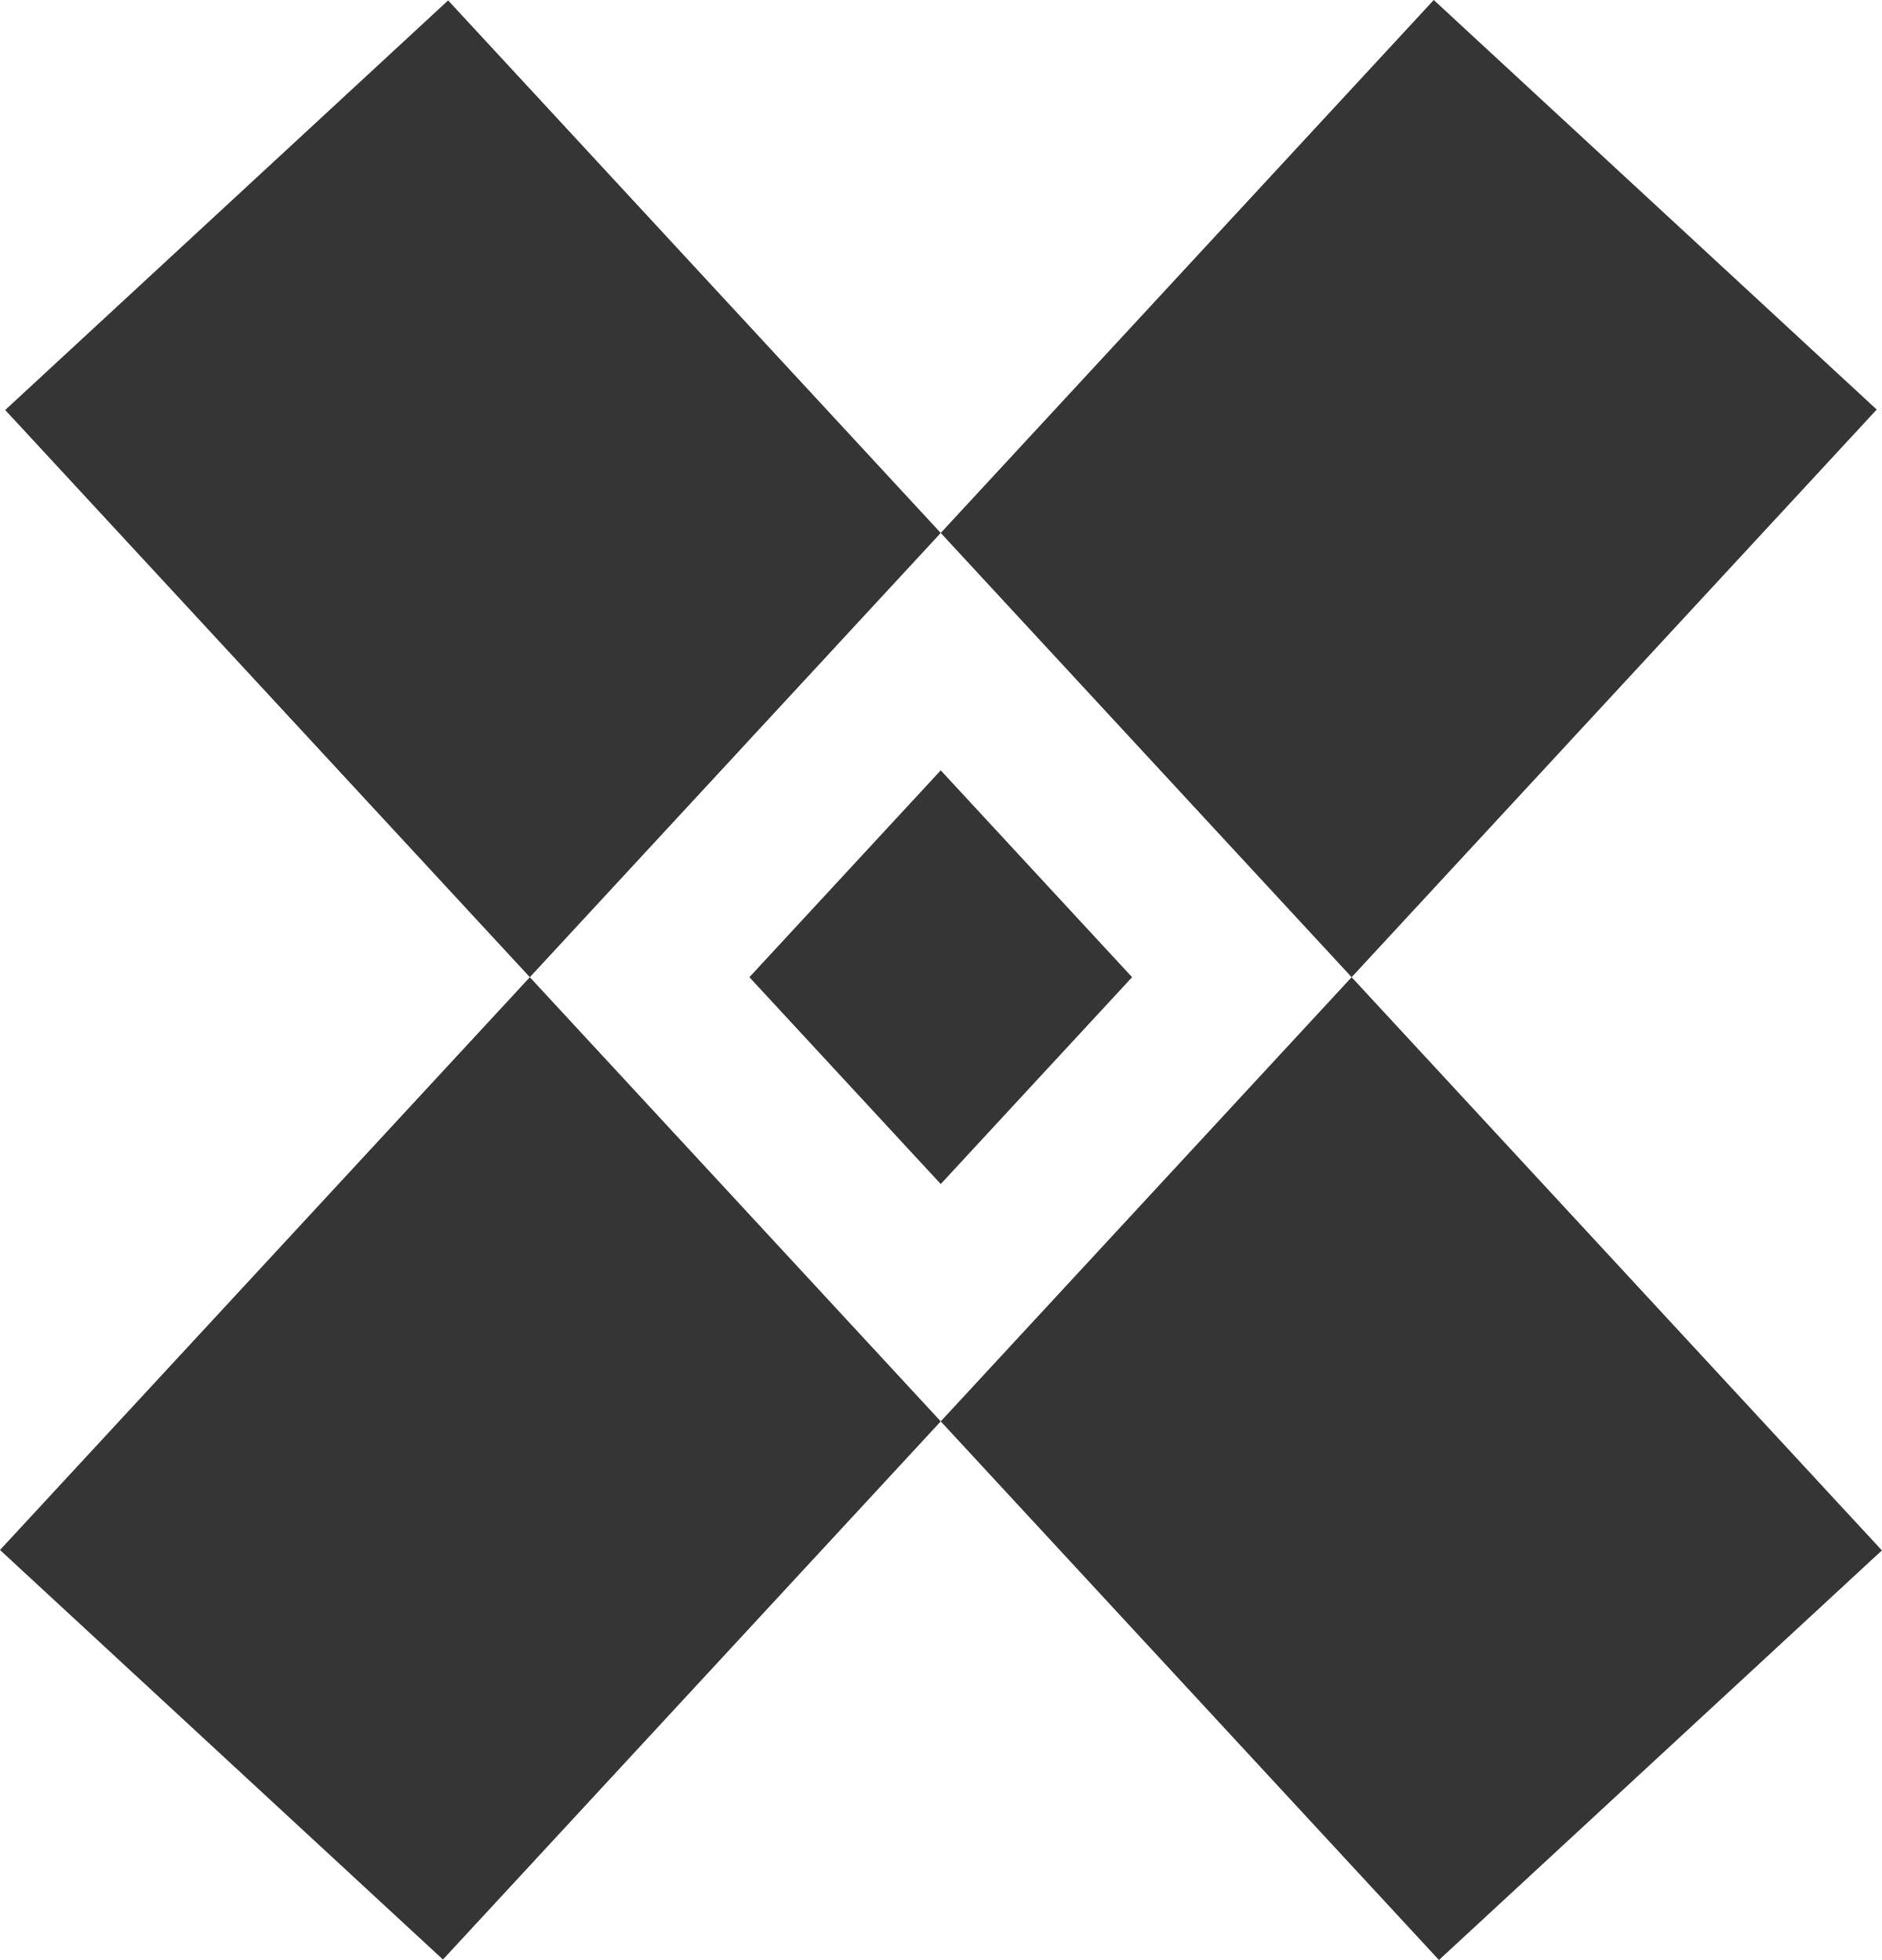
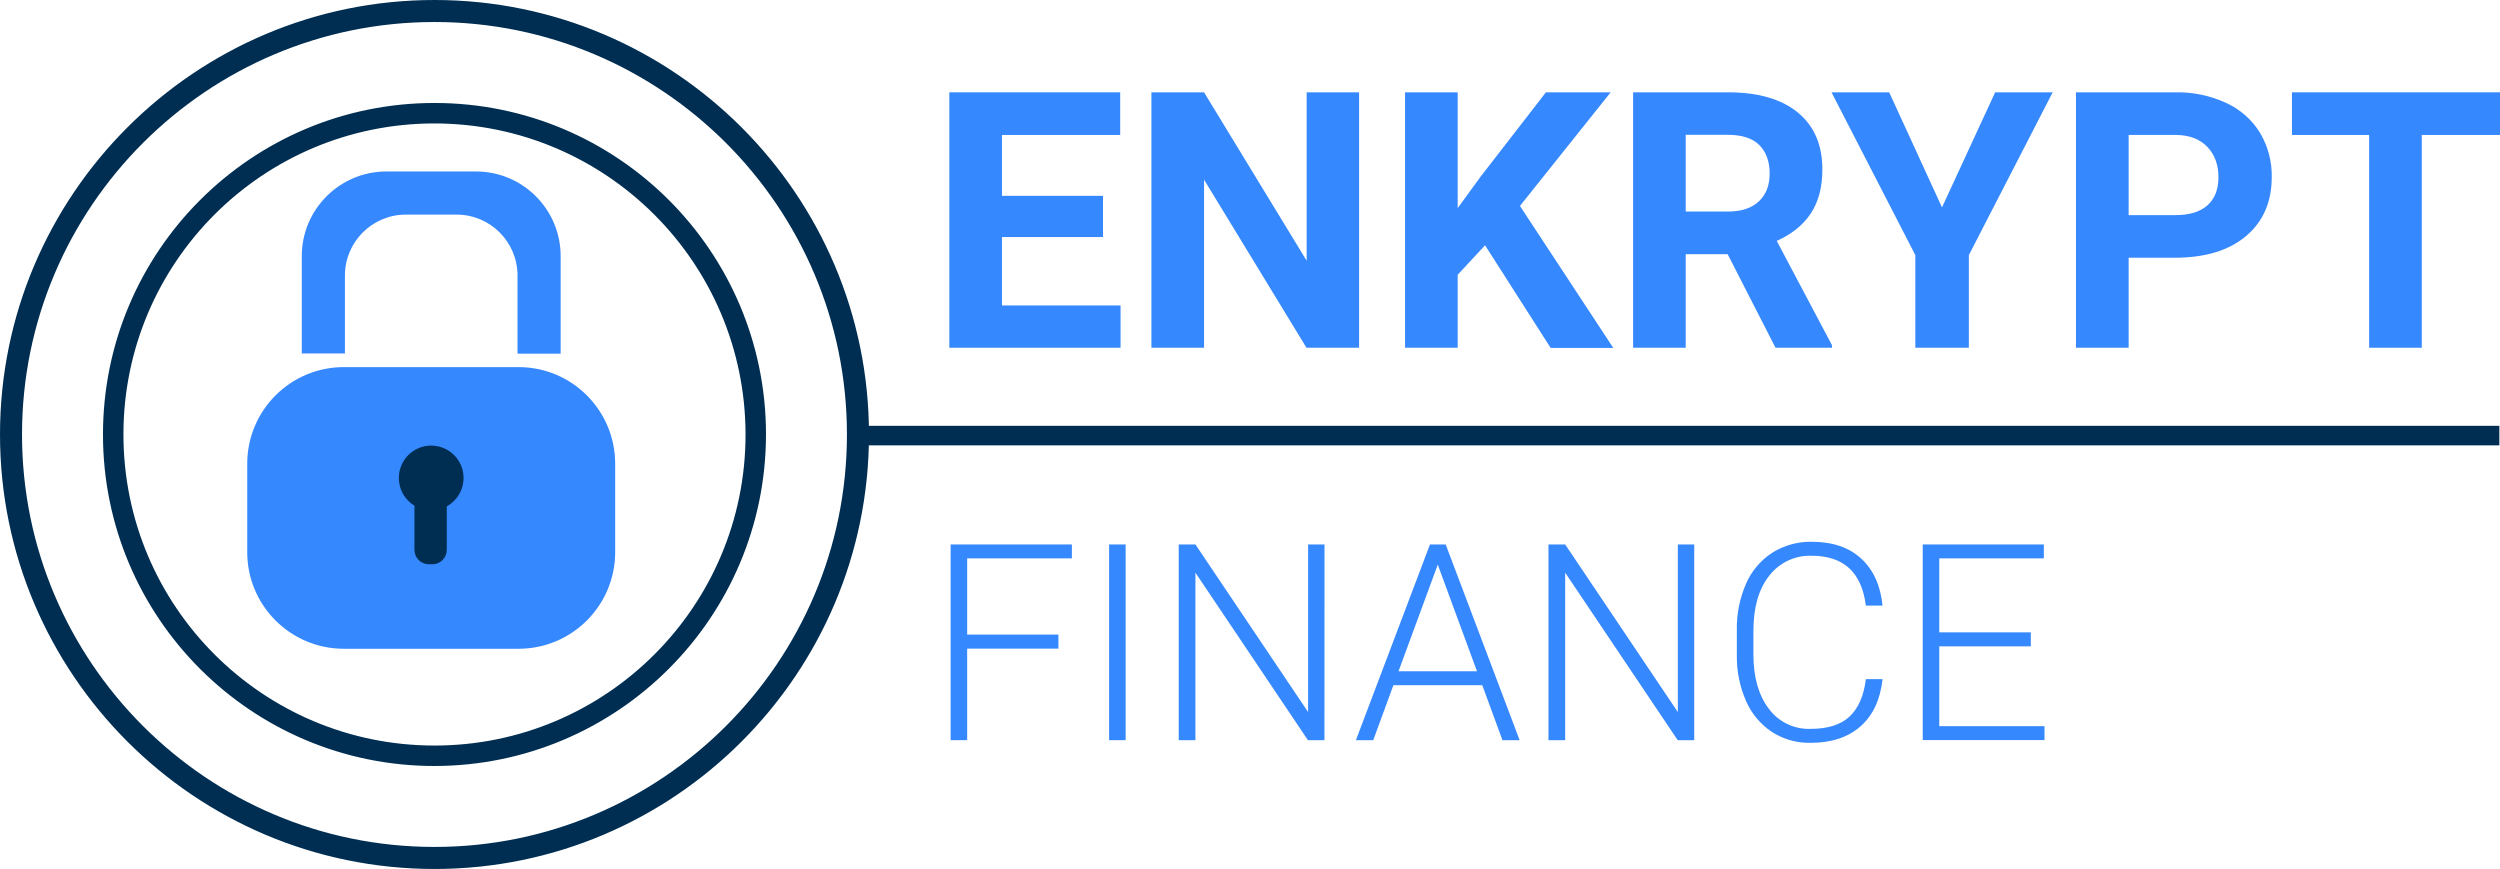
- <svg xmlns="http://www.w3.org/2000/svg" viewBox="0 0 449.16 467.9">
+ <svg xmlns="http://www.w3.org/2000/svg" viewBox="0 0 898.24 312.22">
  <defs>
-     <style>.cls-1{fill:#353535;}</style>
+     <style>.cls-1{fill:none;stroke:#002e52;stroke-miterlimit:10;stroke-width:4px;}.cls-2{fill:#3688ff;}.cls-3{fill:#002e52;}</style>
  </defs>
  <g id="Layer_2" data-name="Layer 2">
    <g id="Layer_1-2" data-name="Layer 1">
-       <polygon class="cls-1" points="449.16 370.12 322.6 233.28 224.53 339.32 343.44 467.9 449.16 370.12" />
-       <polygon class="cls-1" points="106.96 0.1 1.24 97.88 126.46 233.28 224.53 127.23 106.96 0.1" />
-       <polygon class="cls-1" points="447.92 97.77 342.2 0 224.53 127.23 322.6 233.28 447.92 97.77" />
-       <polygon class="cls-1" points="0 370.02 105.72 467.79 224.53 339.32 126.46 233.28 0 370.02" />
-       <polygon class="cls-1" points="224.53 183.9 178.86 233.28 224.53 282.66 270.2 233.28 224.53 183.9" />
+       <path class="cls-1" d="M156.11,273.22A117.11,117.11,0,1,1,273.22,156.11,117.24,117.24,0,0,1,156.11,273.22Zm0-230.87A113.76,113.76,0,1,0,269.87,156.11,113.89,113.89,0,0,0,156.11,42.35Z" />
+       <path class="cls-1" d="M156.11,310.22C71.13,310.22,2,241.08,2,156.11S71.13,2,156.11,2,310.22,71.13,310.22,156.11,241.08,310.22,156.11,310.22Zm0-304.31c-82.82,0-150.2,67.38-150.2,150.2S73.29,306.3,156.11,306.3,306.3,238.93,306.3,156.11,238.93,5.91,156.11,5.91Z" />
+       <path class="cls-2" d="M171,61.61H138.86A30.42,30.42,0,0,0,108.43,92v35h15.5V99a21.89,21.89,0,0,1,21.89-21.89h18.23A21.89,21.89,0,0,1,185.94,99v28.06h15.5V92A30.42,30.42,0,0,0,171,61.61Z" />
+       <rect class="cls-2" x="88.83" y="131.9" width="132.2" height="101.2" rx="34.71" ry="34.71" />
+       <path class="cls-3" d="M166.56,171.74a11.63,11.63,0,1,0-17.65,9.94v15.9a5.17,5.17,0,0,0,5.16,5.16h1.29a5.17,5.17,0,0,0,5.17-5.16V181.93A11.61,11.61,0,0,0,166.56,171.74Z" />
+     </g>
+     <g id="Layer_2-2" data-name="Layer 2">
+       <path class="cls-2" d="M396.3,85.17H360v24.58h42.61v15.19H341.09V33.17h61.39V48.49H360V70.36h36.3Z" />
+       <path class="cls-2" d="M488.32,124.94H469.41l-36.8-60.38v60.38H413.7V33.17h18.91l36.87,60.51V33.17h18.84Z" />
+       <path class="cls-2" d="M533.57,88.13l-9.83,10.59v26.22H504.83V33.17h18.91v41.6l8.32-11.41,23.38-30.19H578.7L546.11,74l33.53,51h-22.5Z" />
+       <path class="cls-2" d="M620.74,91.34H605.67v33.6h-18.9V33.17h34.09q16.26,0,25.09,7.25t8.82,20.48q0,9.39-4.07,15.66t-12.32,10l19.86,37.5v.89h-20.3ZM605.67,76h15.26q7.11,0,11-3.63t3.9-10q0-6.49-3.68-10.21t-11.32-3.72H605.67Z" />
+       <path class="cls-2" d="M697.75,74.52l19.1-41.35h20.67L707.4,91.66v33.28H688.17V91.66L658.05,33.17h20.73Z" />
+       <path class="cls-2" d="M764.81,92.6v32.34H745.9V33.17h35.8A41.42,41.42,0,0,1,799.88,37,27.81,27.81,0,0,1,812,47.7a29.92,29.92,0,0,1,4.23,15.85q0,13.49-9.24,21.27T781.39,92.6Zm0-15.31H781.7q7.5,0,11.44-3.53t3.94-10.08q0-6.75-4-10.91t-11-4.28H764.81Z" />
+       <path class="cls-2" d="M898.24,48.49H870.13v76.45H851.22V48.49H823.49V33.17h74.75Z" />
+       <path class="cls-2" d="M380.29,233.05H347.5v32.89h-5.94V195.62h43.56v5H347.5V228h32.79Z" />
+       <path class="cls-2" d="M404.44,265.94H398.5V195.62h5.94Z" />
+       <path class="cls-2" d="M475.87,265.94h-5.94l-40.42-60.18v60.18h-6V195.62h6L470,255.84V195.62h5.89Z" />
+       <path class="cls-2" d="M532.57,246.18H500.64l-7.24,19.76h-6.23l26.61-70.32h5.65L546,265.94h-6.18Zm-30.09-5h28.2l-14.1-38.3Z" />
+       <path class="cls-2" d="M608.73,265.94h-5.94l-40.43-60.18v60.18h-6V195.62h6l40.48,60.22V195.62h5.89Z" />
+       <path class="cls-2" d="M676.39,244q-1.21,11.1-7.95,17T650.5,266.9A24.76,24.76,0,0,1,636.67,263a25.52,25.52,0,0,1-9.3-11.08,39.49,39.49,0,0,1-3.33-16.4v-9.13a39.84,39.84,0,0,1,3.28-16.61,25.26,25.26,0,0,1,9.44-11.18,25.71,25.71,0,0,1,14.18-3.94q11.29,0,17.84,6.09t7.61,16.85h-6q-2.22-17.91-19.46-17.92a18.44,18.44,0,0,0-15.24,7.16Q630,214,630,226.6v8.6q0,12.18,5.52,19.43a17.83,17.83,0,0,0,15,7.25q9.33,0,14.06-4.47T670.4,244Z" />
+       <path class="cls-2" d="M729.66,232.23H696.77v28.68h37.81v5H690.83V195.62h43.51v5H696.77V227.2h32.89Z" />
+       <rect class="cls-3" x="306" y="153" width="592" height="7.02" />
    </g>
  </g>
</svg>
